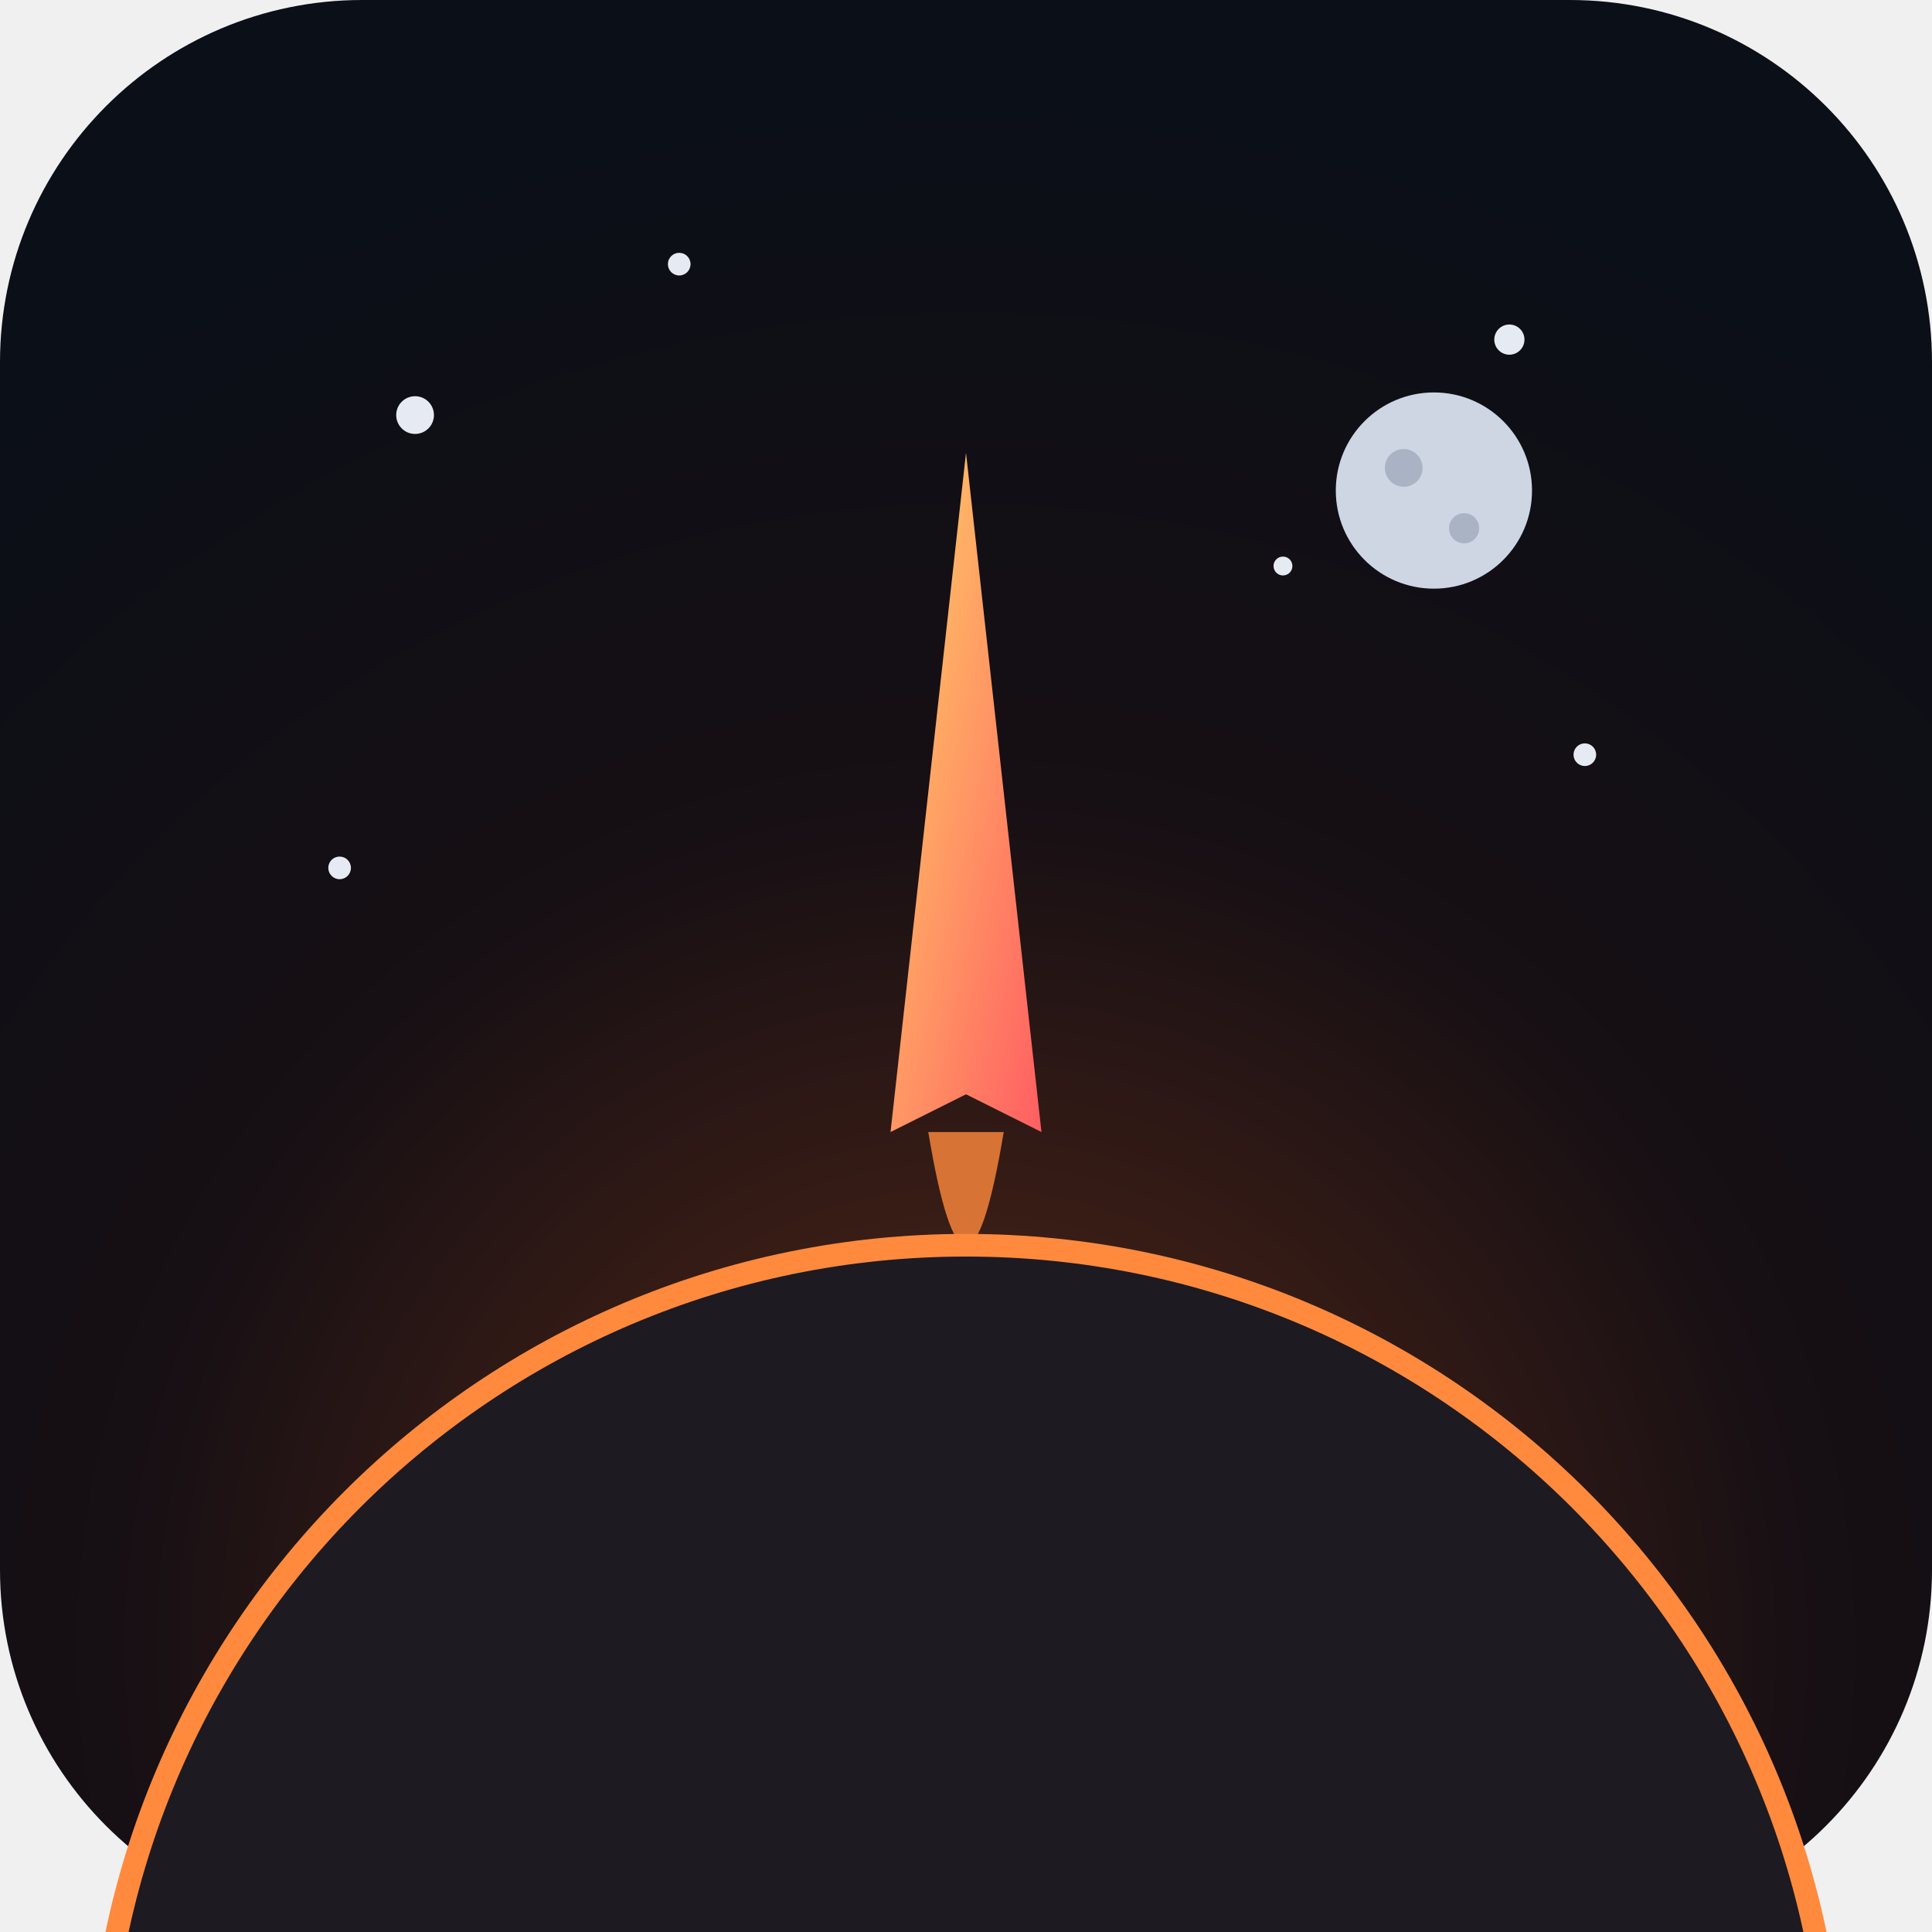
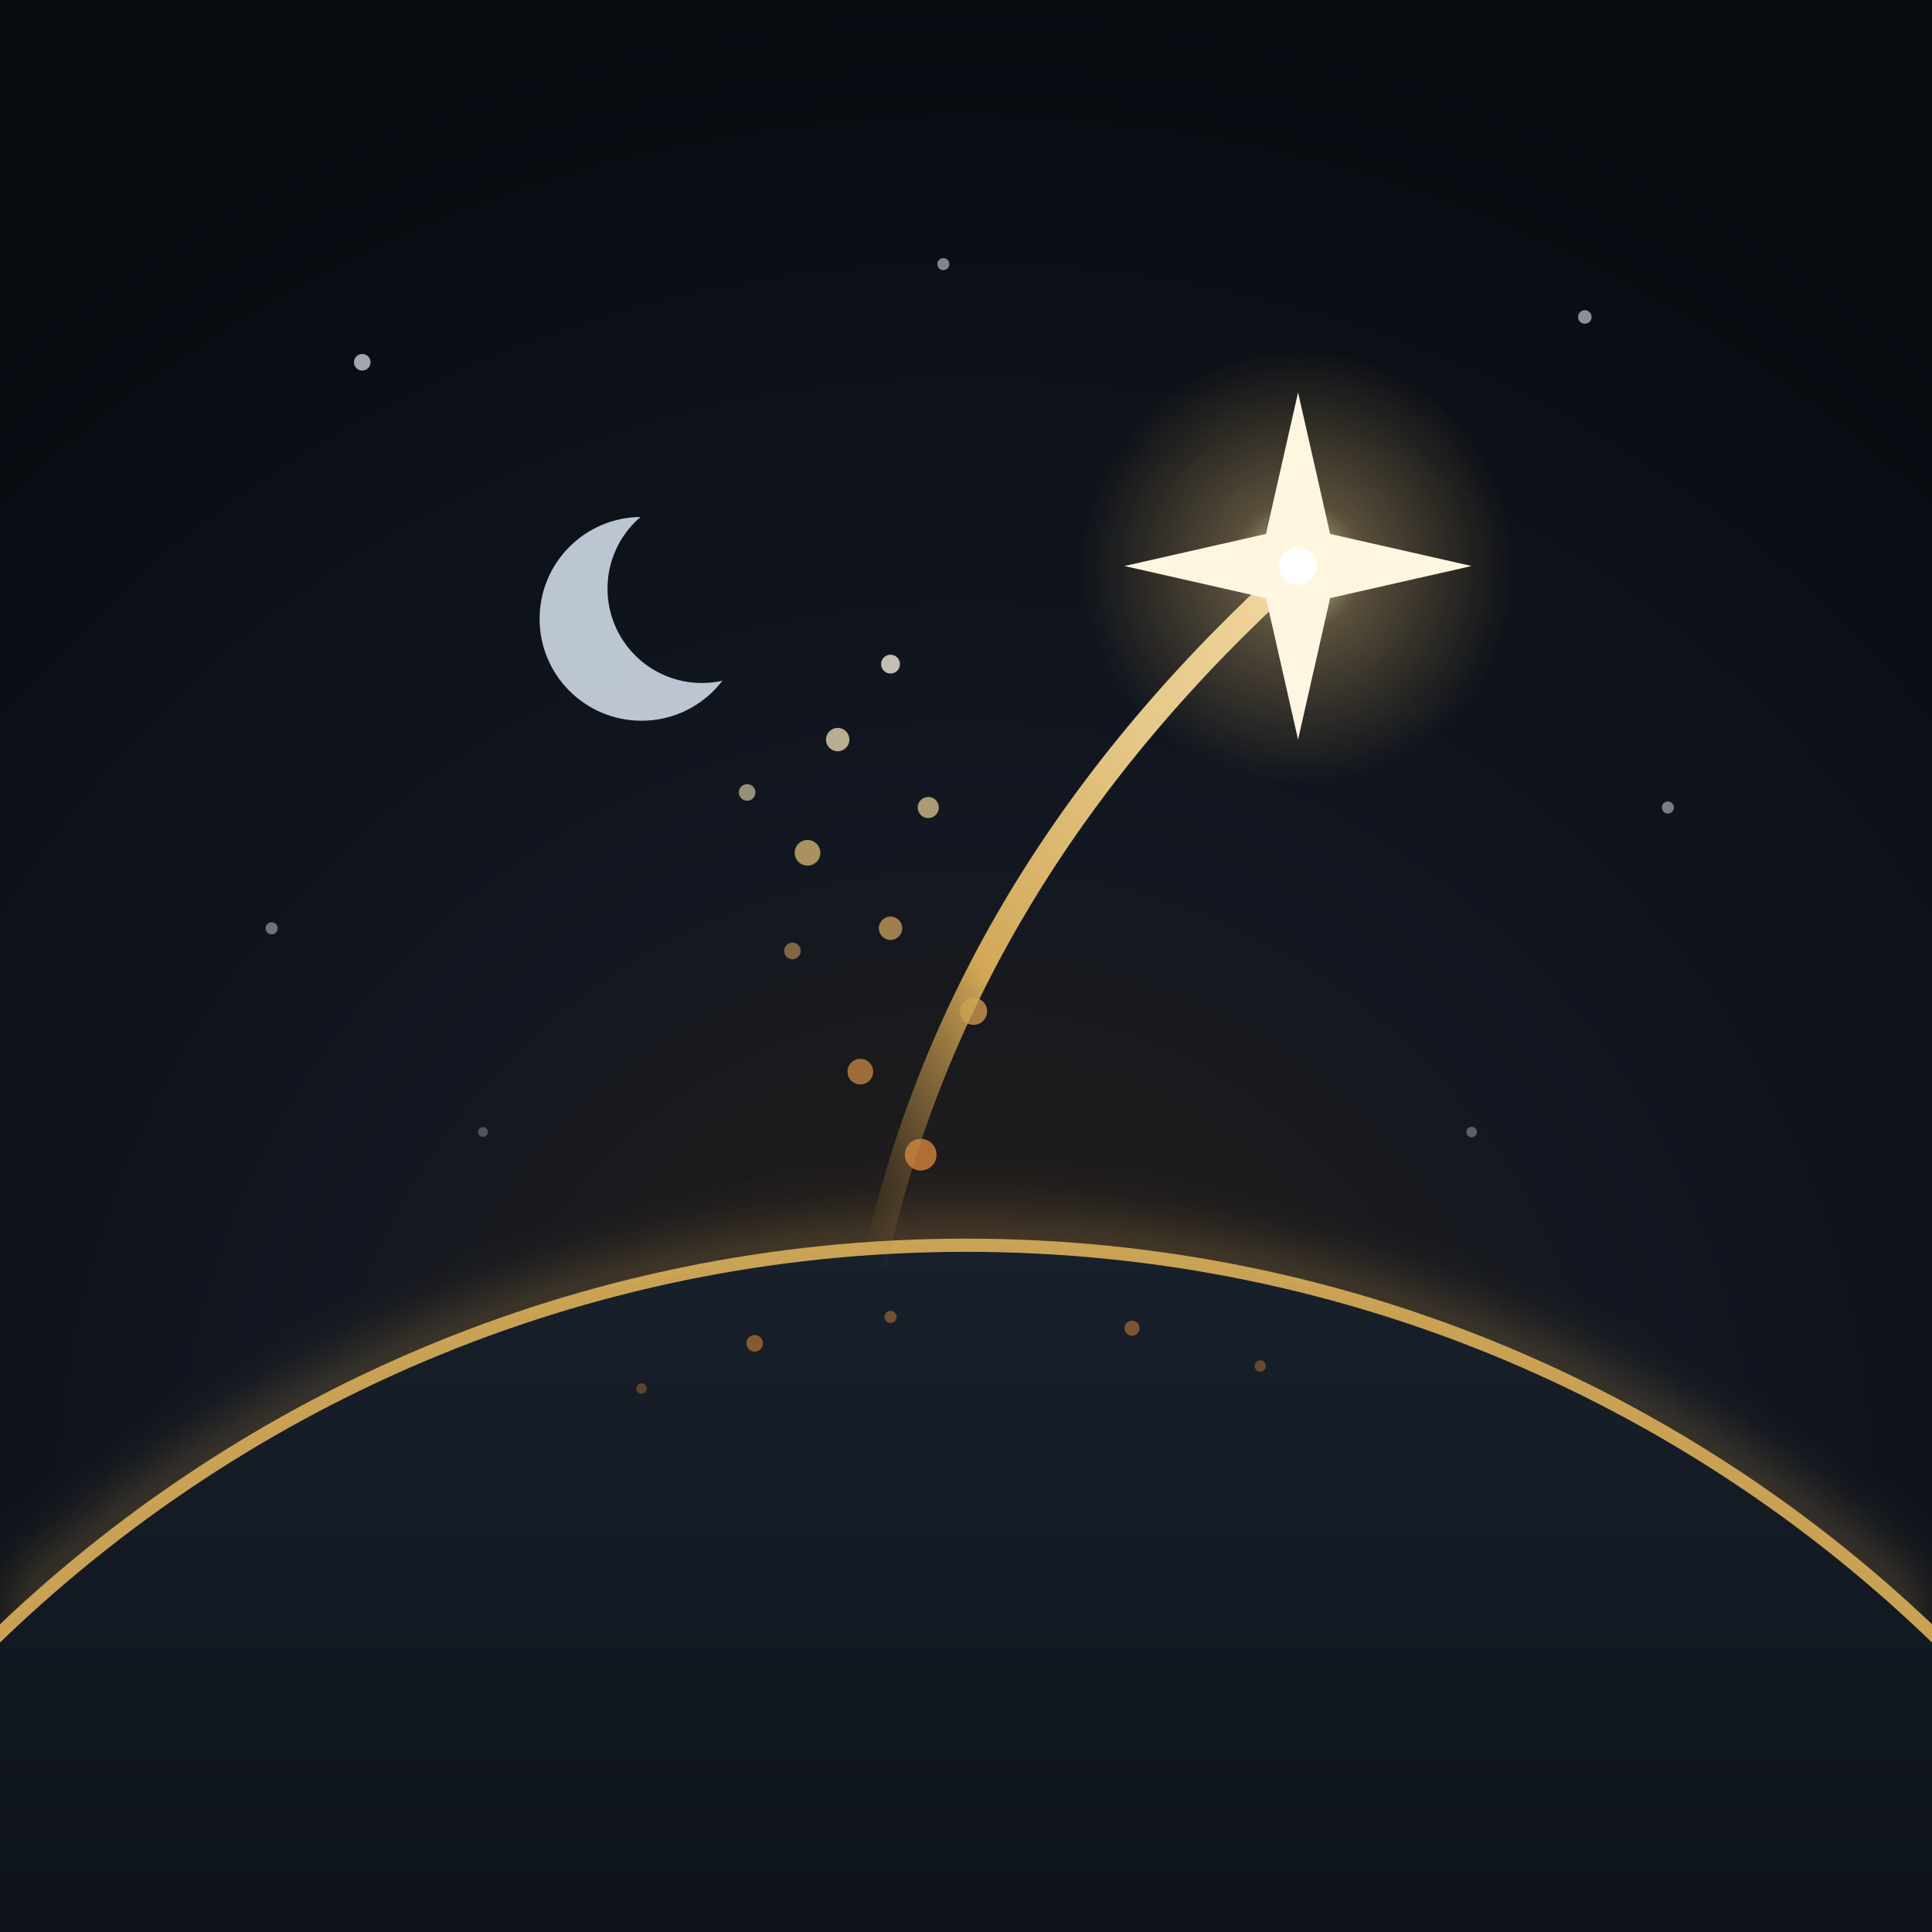
<svg xmlns="http://www.w3.org/2000/svg" viewBox="0 0 512 512">
  <defs>
-     <radialGradient id="bg" cx="50%" cy="85%" r="80%">
-       <stop offset="0" stop-color="#5a2a17" />
-       <stop offset=".55" stop-color="#160f14" />
-       <stop offset="1" stop-color="#0b0f17" />
+     <radialGradient id="sky" cx="50%" cy="78%" r="78%">
+       <stop offset="0" stop-color="#2b2016" />
+       <stop offset=".45" stop-color="#121721" />
+       <stop offset="1" stop-color="#080b10" />
    </radialGradient>
-     <linearGradient id="pl" x1="0" y1="0" x2="1" y2="1">
-       <stop offset="0" stop-color="#ffd166" />
-       <stop offset="1" stop-color="#ff5e62" />
+     <linearGradient id="earth" x1="0" y1="0" x2="0" y2="1">
+       <stop offset="0" stop-color="#18202b" />
+       <stop offset=".25" stop-color="#0e131a" />
+       <stop offset="1" stop-color="#090c11" />
    </linearGradient>
+     <linearGradient id="path" x1="0" y1="1" x2="1" y2="0">
+       <stop offset="0" stop-color="#b8853a" stop-opacity="0" />
+       <stop offset=".35" stop-color="#d2a857" />
+       <stop offset="1" stop-color="#f4dfae" />
+     </linearGradient>
+     <radialGradient id="glow" cx="50%" cy="50%" r="50%">
+       <stop offset="0" stop-color="#fff3d6" stop-opacity=".9" />
+       <stop offset=".3" stop-color="#e8c27a" stop-opacity=".35" />
+       <stop offset="1" stop-color="#d2a857" stop-opacity="0" />
+     </radialGradient>
+     <filter id="soft" x="-50%" y="-50%" width="200%" height="200%">
+       <feGaussianBlur stdDeviation="7" />
+     </filter>
+     <mask id="crescent">
+       <rect width="512" height="512" fill="#fff" />
+       <circle cx="186" cy="156" r="25" fill="#000" />
+     </mask>
  </defs>
-   <rect width="512" height="512" rx="96" fill="url(#bg)" />
-   <circle cx="256" cy="560" r="230" fill="#1d1a22" stroke="#ff8a3d" stroke-width="6" />
-   <path d="M256 120 L276 300 L256 290 L236 300 Z" fill="url(#pl)" />
-   <path d="M246 300 Q256 360 266 300" fill="#ff8a3d" opacity=".8" />
-   <g fill="#e6ebf3">
-     <circle cx="110" cy="110" r="5" />
-     <circle cx="400" cy="90" r="4" />
-     <circle cx="420" cy="200" r="3" />
-     <circle cx="90" cy="230" r="3" />
-     <circle cx="180" cy="70" r="3" />
-     <circle cx="340" cy="150" r="2.5" />
+   <rect width="512" height="512" fill="url(#sky)" />
+   <g fill="#dfe6f1">
+     <circle cx="96" cy="96" r="2.2" opacity=".7" />
+     <circle cx="420" cy="84" r="1.8" opacity=".6" />
+     <circle cx="442" cy="214" r="1.6" opacity=".5" />
+     <circle cx="72" cy="246" r="1.6" opacity=".45" />
+     <circle cx="250" cy="70" r="1.6" opacity=".55" />
+     <circle cx="390" cy="300" r="1.4" opacity=".35" />
+     <circle cx="128" cy="300" r="1.3" opacity=".3" />
  </g>
-   <circle cx="380" cy="130" r="26" fill="#cfd6e3" />
-   <circle cx="372" cy="124" r="5" fill="#aab3c3" />
-   <circle cx="388" cy="140" r="4" fill="#aab3c3" />
+   <circle cx="170" cy="164" r="27" fill="#cfd8e6" mask="url(#crescent)" opacity=".9" />
+   <circle cx="256" cy="700" r="370" fill="none" stroke="#d2a857" stroke-width="14" opacity=".28" filter="url(#soft)" />
+   <circle cx="256" cy="700" r="370" fill="url(#earth)" />
+   <circle cx="256" cy="700" r="370" fill="none" stroke="#d2a857" stroke-width="3.5" opacity=".95" />
+   <g fill="#e08a3c">
+     <circle cx="200" cy="356" r="2.2" opacity=".55" />
+     <circle cx="236" cy="349" r="1.6" opacity=".45" />
+     <circle cx="300" cy="352" r="2" opacity=".5" />
+     <circle cx="334" cy="362" r="1.5" opacity=".4" />
+     <circle cx="170" cy="368" r="1.4" opacity=".35" />
+   </g>
+   <g>
+     <circle cx="244" cy="306" r="4.2" fill="#e08a3c" opacity=".75" />
+     <circle cx="228" cy="284" r="3.4" fill="#e39a48" opacity=".65" />
+     <circle cx="258" cy="268" r="3.6" fill="#e6a955" opacity=".7" />
+     <circle cx="236" cy="246" r="3.1" fill="#e8b766" opacity=".65" />
+     <circle cx="214" cy="226" r="3.4" fill="#ebc57d" opacity=".7" />
+     <circle cx="246" cy="214" r="2.8" fill="#eed29a" opacity=".7" />
+     <circle cx="222" cy="196" r="3.1" fill="#f1dfb8" opacity=".75" />
+     <circle cx="198" cy="210" r="2.2" fill="#f1dfb8" opacity=".6" />
+     <circle cx="236" cy="176" r="2.5" fill="#f3e9d4" opacity=".8" />
+     <circle cx="210" cy="252" r="2.2" fill="#e8b766" opacity=".5" />
+   </g>
+   <path d="M232 334 C 246 270, 280 210, 338 156" fill="none" stroke="url(#path)" stroke-width="6.5" stroke-linecap="round" />
+   <circle cx="344" cy="150" r="58" fill="url(#glow)" />
+   <path d="M344 104 L352.5 141.5 L390 150 L352.5 158.5 L344 196 L335.5 158.5 L298 150 L335.5 141.5 Z" fill="#fff6e2" />
+   <circle cx="344" cy="150" r="5" fill="#ffffff" />
</svg>
